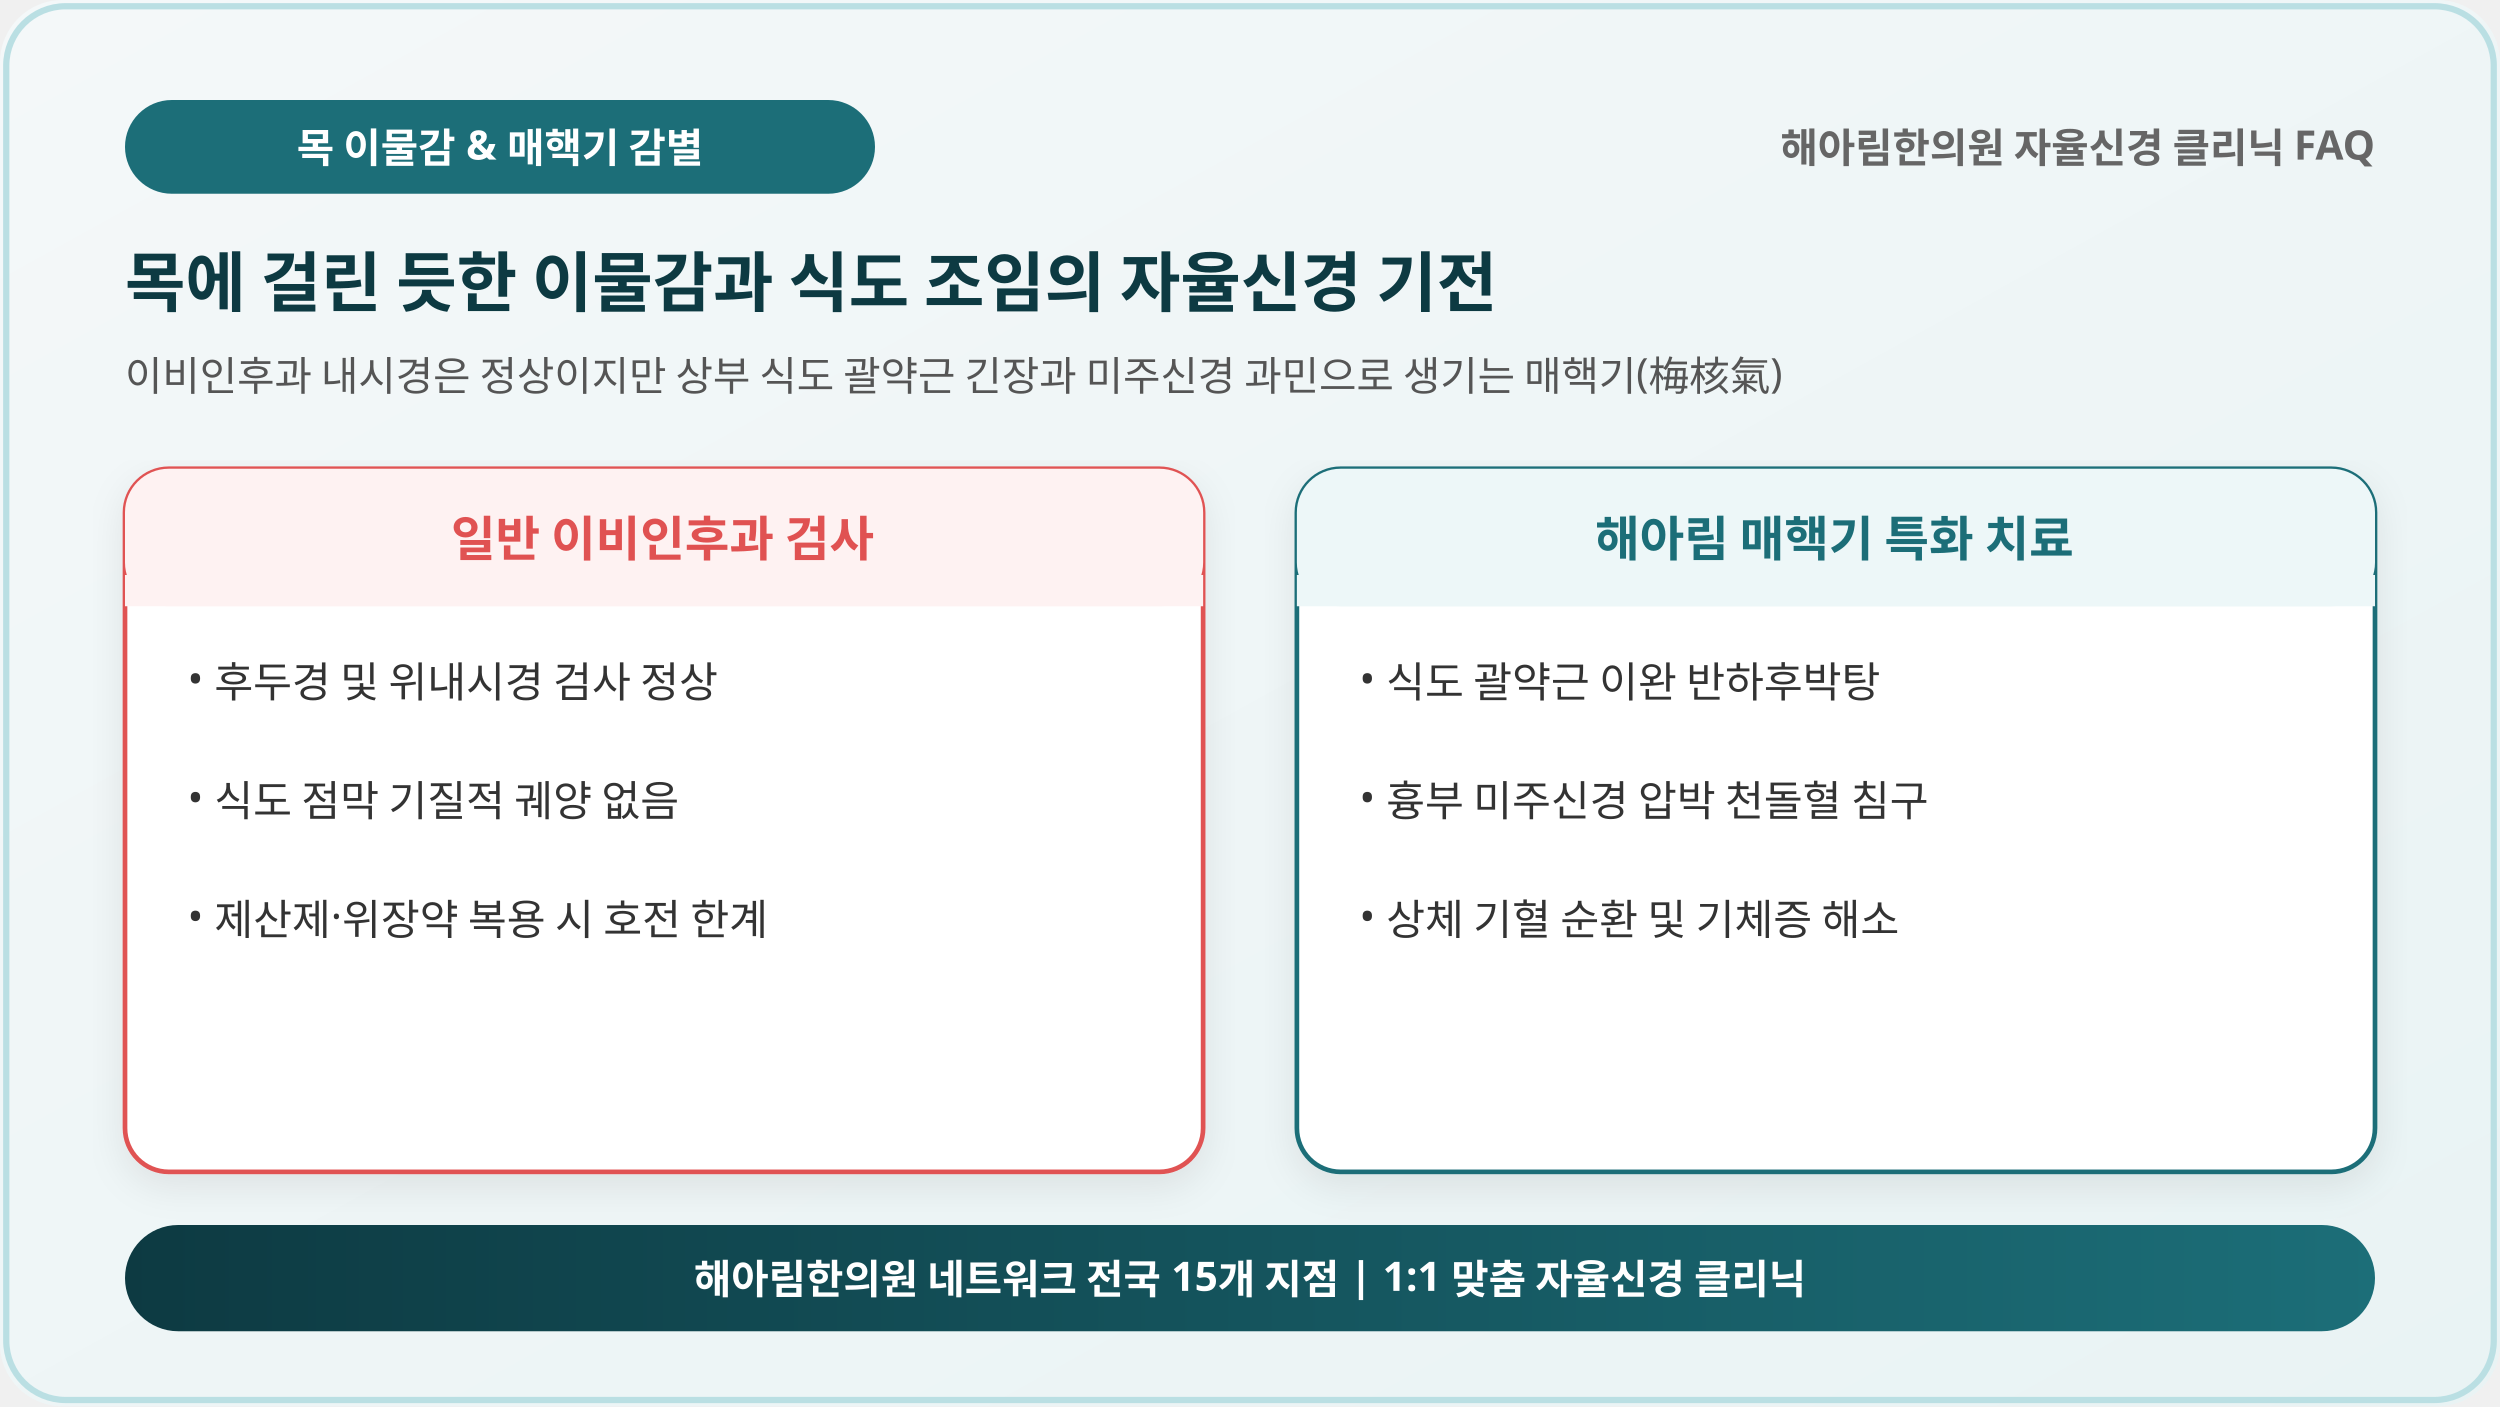
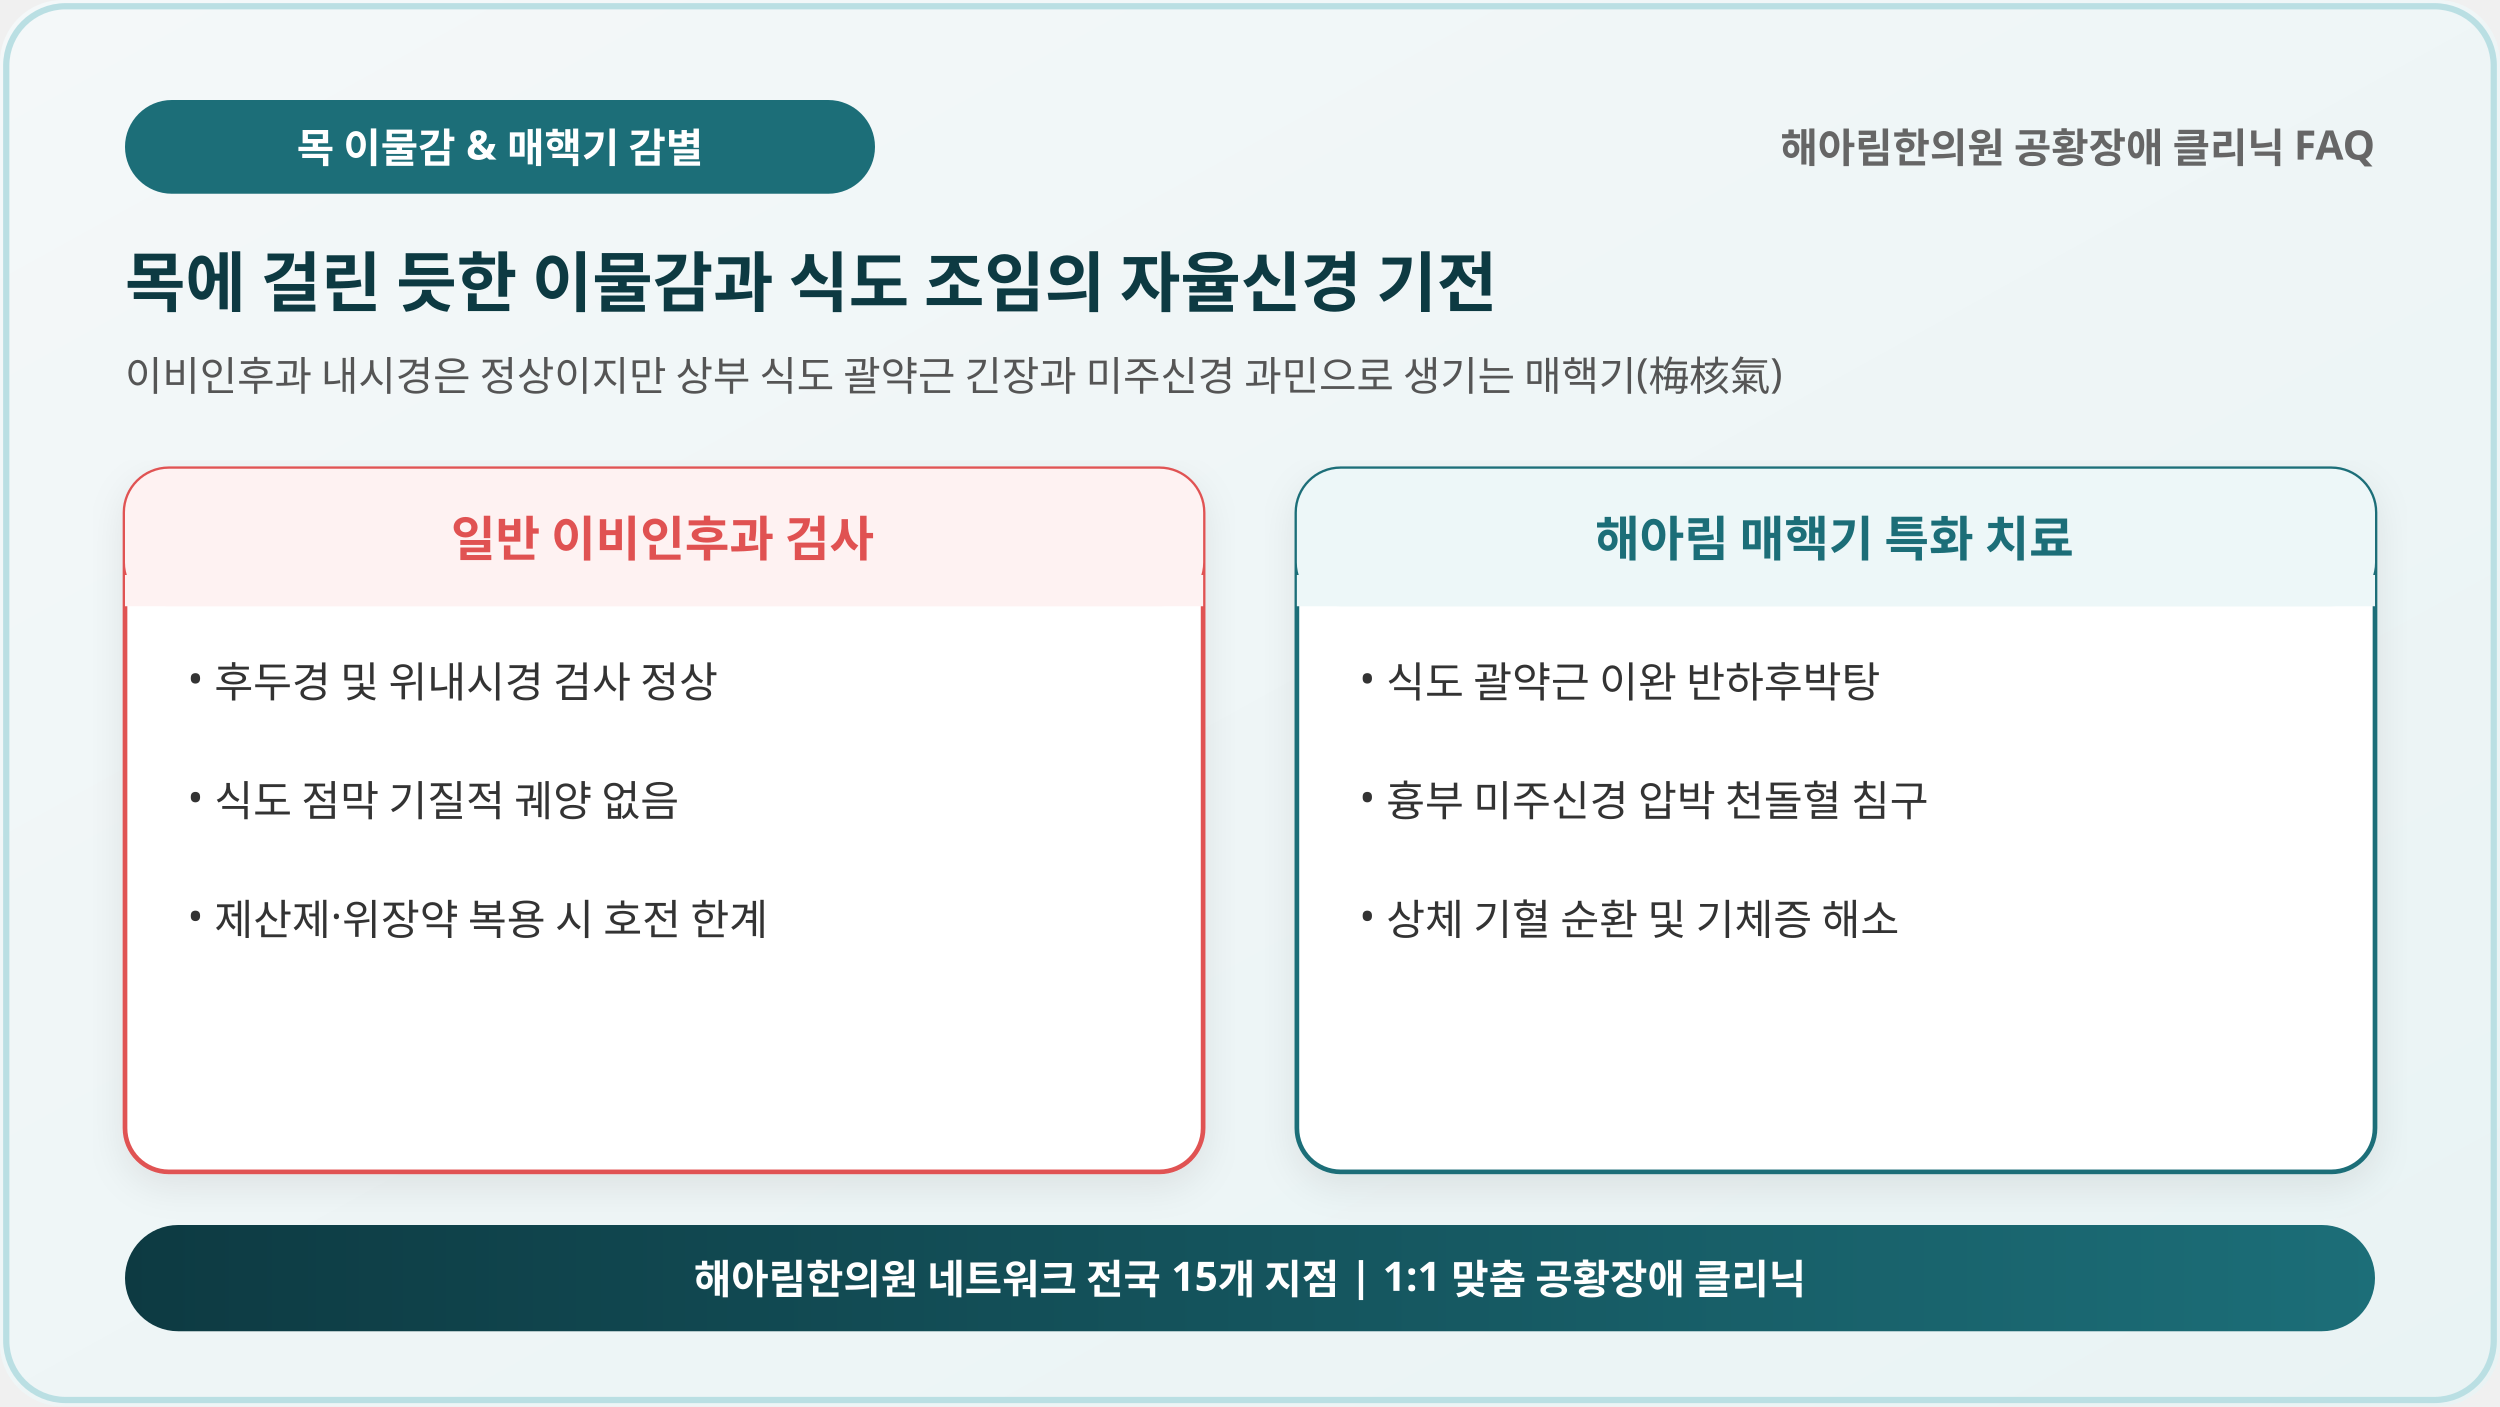
<svg xmlns="http://www.w3.org/2000/svg" viewBox="0 0 800 450" width="100%" height="100%">
  <defs>
    <linearGradient id="bgGrad" x1="0%" y1="0%" x2="100%" y2="100%">
      <stop offset="0%" stop-color="#f4f8f9" />
      <stop offset="100%" stop-color="#e9f3f4" />
    </linearGradient>
    <linearGradient id="headGrad" x1="0%" y1="0%" x2="100%" y2="0%">
      <stop offset="0%" stop-color="#0d3a42" />
      <stop offset="100%" stop-color="#1c6e78" />
    </linearGradient>
    <filter id="cardShadow" x="-3%" y="-3%" width="106%" height="110%">
      <feDropShadow dx="0" dy="4" stdDeviation="6" flood-opacity="0.08" />
    </filter>
  </defs>
  <rect width="800" height="450" fill="url(#bgGrad)" rx="20" />
  <rect x="2" y="2" width="796" height="446" fill="none" stroke="#badfe3" stroke-width="2" rx="19" />
  <rect x="40" y="32" width="240" height="30" rx="15" fill="#1c6e78" />
  <text x="160" y="52" text-anchor="middle" font-family="'Pretendard', sans-serif" font-size="13" font-weight="700" fill="#ffffff">
    목 이물감 &amp; 매핵기 감별
  </text>
  <text x="760" y="52" text-anchor="end" font-family="'Pretendard', sans-serif" font-size="13" font-weight="600" fill="#666666">
-     해아림한의원 자율신경 클리닉 FAQ
+     해아림한의원 공황장애 클리닉 FAQ
  </text>
  <text x="40" y="98" font-family="'Pretendard', sans-serif" font-size="21" font-weight="800" fill="#0d3a42">
    목에 걸린 듯한 이물감과 식도 조임의 자율신경 기전
  </text>
  <text x="40" y="125" font-family="'Pretendard', sans-serif" font-size="13" font-weight="500" fill="#555555">
    이비인후과 내시경은 정상이지만 상부 식도 괄약근 긴장과 미주신경 과민으로 생기는 매핵기(梅核氣)
  </text>
  <rect x="40" y="150" width="345" height="225" rx="14" fill="#ffffff" stroke="#e05252" stroke-width="1.5" filter="url(#cardShadow)" />
  <rect x="40" y="150" width="345" height="44" rx="14" fill="#fef2f2" />
  <rect x="40" y="184" width="345" height="10" fill="#fef2f2" />
  <text x="212" y="178" text-anchor="middle" font-family="'Pretendard', sans-serif" font-size="15.5" font-weight="700" fill="#e05252">
    일반 이비인후과 검사
  </text>
  <g transform="translate(60, 222)">
    <text x="0" y="0" font-family="'Pretendard', sans-serif" font-size="13.5" fill="#333333" font-weight="500">• 후두경 및 위내시경 검사 정상</text>
    <text x="0" y="38" font-family="'Pretendard', sans-serif" font-size="13.5" fill="#333333" font-weight="500">• 식도 점막 기질적 궤양 없음</text>
    <text x="0" y="76" font-family="'Pretendard', sans-serif" font-size="13.5" fill="#333333" font-weight="500">• 제산제·위장약 복용 시 호전 한계</text>
  </g>
  <rect x="415" y="150" width="345" height="225" rx="14" fill="#ffffff" stroke="#1c6e78" stroke-width="1.5" filter="url(#cardShadow)" />
  <rect x="415" y="150" width="345" height="44" rx="14" fill="#edf7f8" />
  <rect x="415" y="184" width="345" height="10" fill="#edf7f8" />
  <text x="587" y="178" text-anchor="middle" font-family="'Pretendard', sans-serif" font-size="15.5" font-weight="700" fill="#1c6e78">
    해아림 매핵기 특화 치료
  </text>
  <g transform="translate(435, 222)">
    <text x="0" y="0" font-family="'Pretendard', sans-serif" font-size="13.5" fill="#333333" font-weight="500">• 식도 괄약근 이완 반하후박탕</text>
    <text x="0" y="38" font-family="'Pretendard', sans-serif" font-size="13.5" fill="#333333" font-weight="500">• 흉부 미주신경 압박 천돌혈 침구</text>
    <text x="0" y="76" font-family="'Pretendard', sans-serif" font-size="13.5" fill="#333333" font-weight="500">• 상체 기혈 순환 및 기체증 해소</text>
  </g>
  <rect x="40" y="392" width="720" height="34" rx="17" fill="url(#headGrad)" />
  <text x="400" y="414" text-anchor="middle" font-family="'Pretendard', sans-serif" font-size="13" font-weight="700" fill="#ffffff">
-     해아림한의원 네트워크 전국 15개 지점 | 1:1 맞춤 자율신경 클리닉
+     해아림한의원 네트워크 전국 15개 지점 | 1:1 맞춤 공황장애 클리닉
  </text>
</svg>
